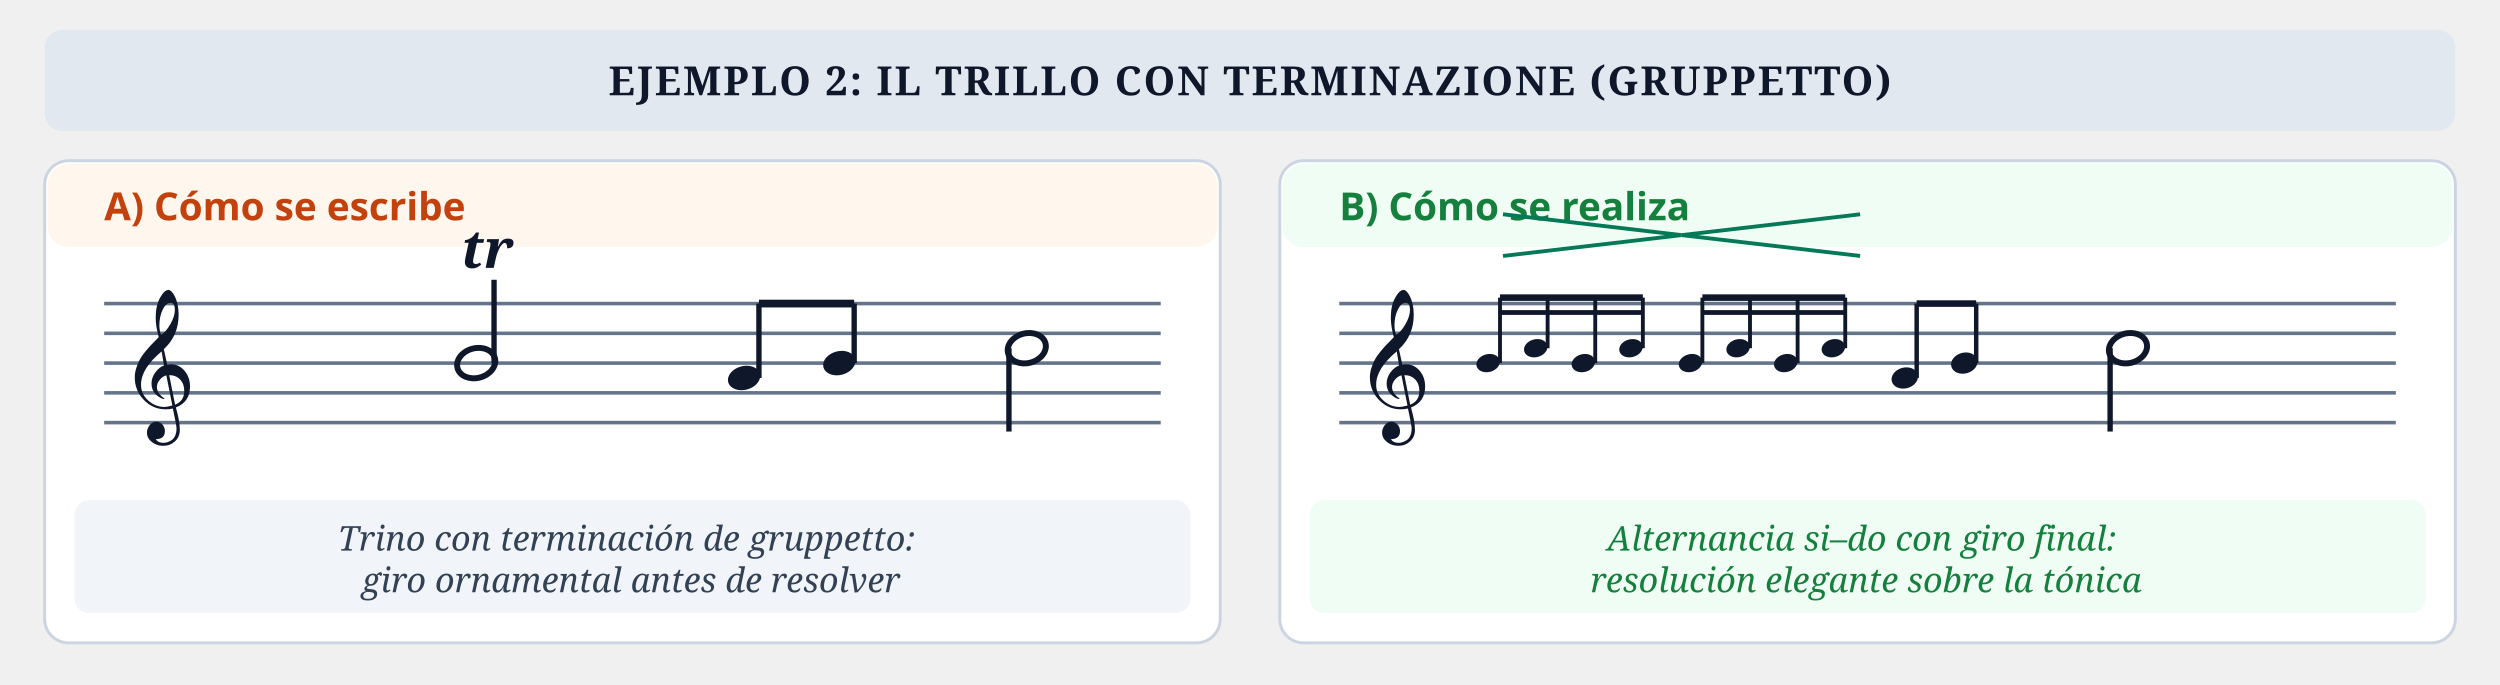
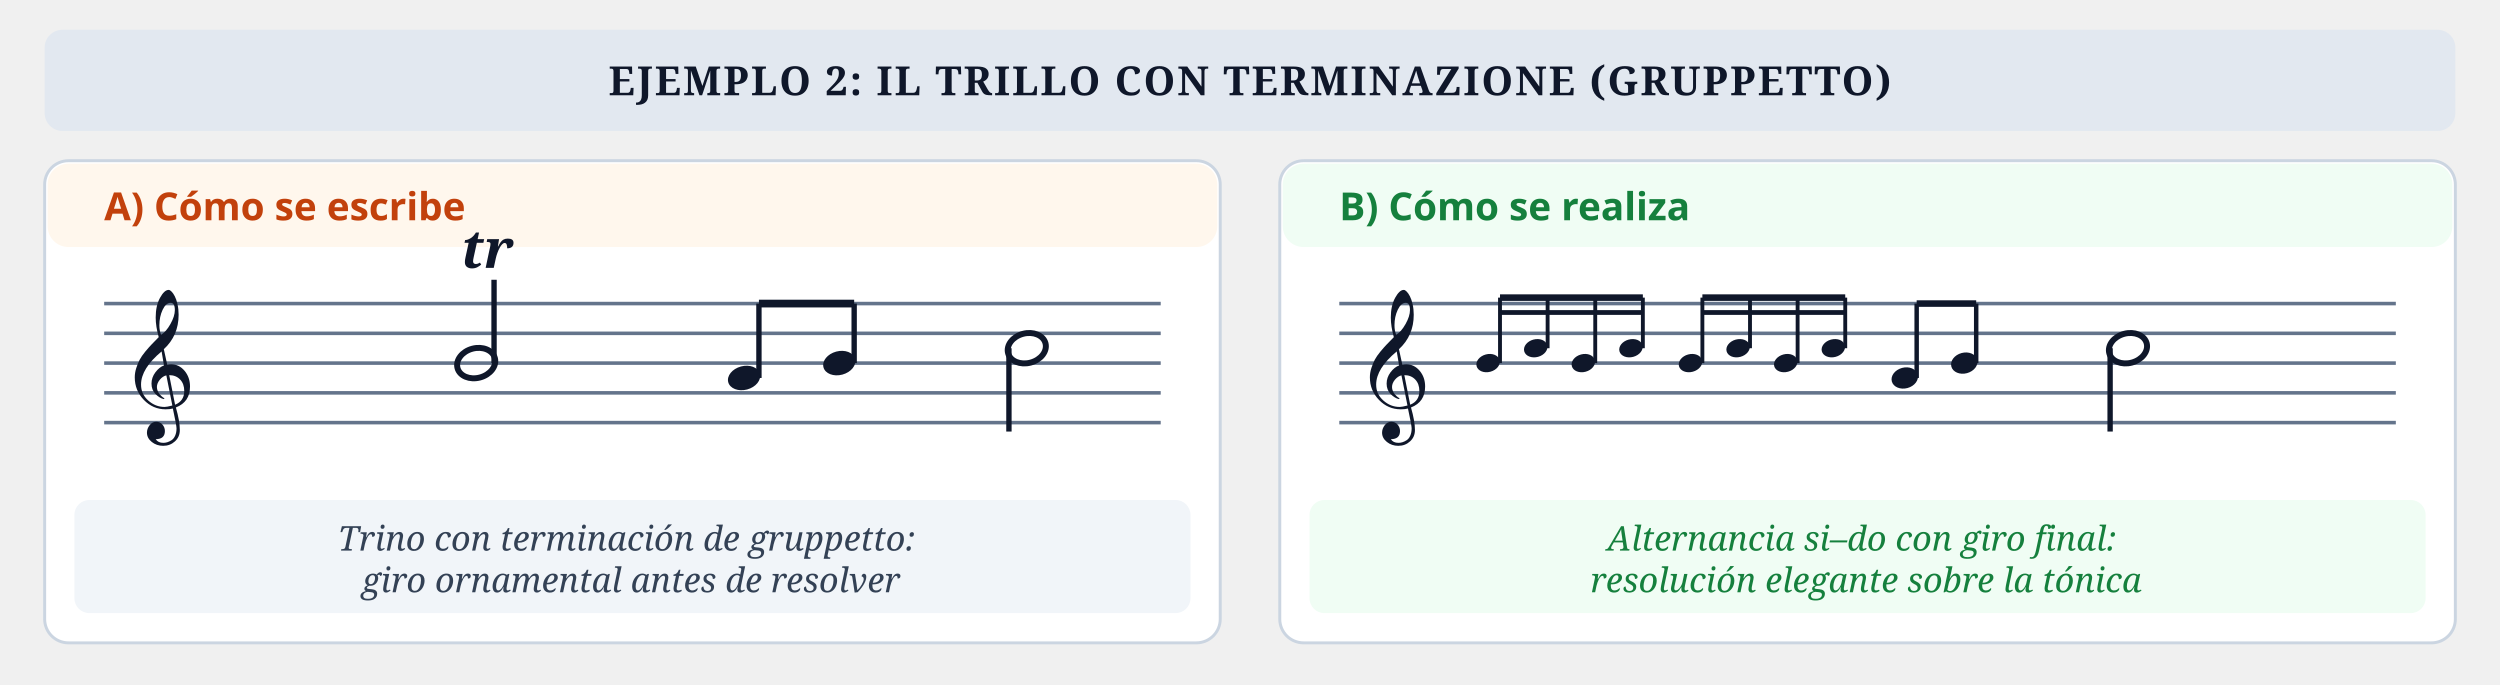
<svg xmlns="http://www.w3.org/2000/svg" viewBox="0 0 840 230" width="100%" height="auto" style="background:#ffffff; border:1px solid #cbd5e1; border-radius:10px; padding:12px; box-shadow: 0 2px 8px rgba(0,0,0,0.05);">
  <rect x="15" y="10" width="810" height="34" rx="6" fill="#e2e8f0" />
  <text x="420" y="32" text-anchor="middle" font-family="'Cinzel', serif" font-size="13.5" font-weight="700" fill="#0f172a" letter-spacing="0.05em">EJEMPLO 2: IL TRILLO CON TERMINAZIONE (GRUPPETTO)</text>
  <rect x="15" y="54" width="395" height="162" rx="8" fill="#ffffff" stroke="#cbd5e1" stroke-width="1" />
  <rect x="16" y="55" width="393" height="28" rx="7" fill="#fff7ed" />
  <text x="35" y="74" font-family="'Plus Jakarta Sans', sans-serif" font-weight="700" font-size="13" fill="#c2410c">A) Cómo se escribe</text>
  <g stroke="#64748b" stroke-width="1.2">
    <line x1="35" y1="102" x2="390" y2="102" />
    <line x1="35" y1="112" x2="390" y2="112" />
    <line x1="35" y1="122" x2="390" y2="122" />
    <line x1="35" y1="132" x2="390" y2="132" />
    <line x1="35" y1="142" x2="390" y2="142" />
  </g>
  <text x="40" y="137" font-family="serif" font-size="44" fill="#0f172a">𝄞</text>
  <text x="155" y="90" font-family="serif" font-style="italic" font-weight="bold" font-size="18" fill="#0f172a">tr</text>
  <ellipse cx="160" cy="122" rx="6.5" ry="5" fill="none" stroke="#0f172a" stroke-width="2" transform="rotate(-15 160 122)" />
  <line x1="166" y1="122" x2="166" y2="94" stroke="#0f172a" stroke-width="1.8" />
  <ellipse cx="250" cy="127" rx="5.5" ry="4" fill="#0f172a" transform="rotate(-15 250 127)" />
  <line x1="255" y1="127" x2="255" y2="102" stroke="#0f172a" stroke-width="1.8" />
  <ellipse cx="282" cy="122" rx="5.5" ry="4" fill="#0f172a" transform="rotate(-15 282 122)" />
  <line x1="287" y1="122" x2="287" y2="102" stroke="#0f172a" stroke-width="1.8" />
  <line x1="255" y1="102" x2="287" y2="102" stroke="#0f172a" stroke-width="2.6" />
  <ellipse cx="345" cy="117" rx="6.5" ry="5" fill="none" stroke="#0f172a" stroke-width="2" transform="rotate(-15 345 117)" />
  <line x1="339" y1="117" x2="339" y2="145" stroke="#0f172a" stroke-width="1.8" />
  <rect x="25" y="168" width="375" height="38" rx="5" fill="#f1f5f9" />
  <text x="212" y="185" text-anchor="middle" font-family="'Newsreader', serif" font-style="italic" font-size="11.5" fill="#334155">
    <tspan x="212" dy="0">Trino con terminación de gruppetto:</tspan>
    <tspan x="212" dy="14">giro ornamental antes de resolver</tspan>
  </text>
  <rect x="430" y="54" width="395" height="162" rx="8" fill="#ffffff" stroke="#cbd5e1" stroke-width="1" />
  <rect x="431" y="55" width="393" height="28" rx="7" fill="#f0fdf4" />
  <text x="450" y="74" font-family="'Plus Jakarta Sans', sans-serif" font-weight="700" font-size="13" fill="#15803d">B) Cómo se realiza</text>
-   <path d="M 505 86 L 565 79 L 505 72" stroke="#047857" stroke-width="1.3" fill="none" />
-   <path d="M 565 79 L 625 86 M 565 79 L 625 72" stroke="#047857" stroke-width="1.3" fill="none" />
  <g stroke="#64748b" stroke-width="1.2">
    <line x1="450" y1="102" x2="805" y2="102" />
    <line x1="450" y1="112" x2="805" y2="112" />
    <line x1="450" y1="122" x2="805" y2="122" />
    <line x1="450" y1="132" x2="805" y2="132" />
    <line x1="450" y1="142" x2="805" y2="142" />
  </g>
  <text x="455" y="137" font-family="serif" font-size="44" fill="#0f172a">𝄞</text>
  <g fill="#0f172a">
    <ellipse cx="500" cy="122" rx="4" ry="3" transform="rotate(-15 500 122)" />
    <ellipse cx="516" cy="117" rx="4" ry="3" transform="rotate(-15 516 117)" />
    <ellipse cx="532" cy="122" rx="4" ry="3" transform="rotate(-15 532 122)" />
    <ellipse cx="548" cy="117" rx="4" ry="3" transform="rotate(-15 548 117)" />
    <line x1="504" y1="122" x2="504" y2="100" stroke="#0f172a" stroke-width="1.3" />
    <line x1="520" y1="117" x2="520" y2="100" stroke="#0f172a" stroke-width="1.3" />
    <line x1="536" y1="122" x2="536" y2="100" stroke="#0f172a" stroke-width="1.3" />
    <line x1="552" y1="117" x2="552" y2="100" stroke="#0f172a" stroke-width="1.3" />
    <line x1="504" y1="100" x2="552" y2="100" stroke="#0f172a" stroke-width="2.2" />
    <line x1="504" y1="105" x2="552" y2="105" stroke="#0f172a" stroke-width="1.6" />
  </g>
  <g fill="#0f172a">
    <ellipse cx="568" cy="122" rx="4" ry="3" transform="rotate(-15 568 122)" />
    <ellipse cx="584" cy="117" rx="4" ry="3" transform="rotate(-15 584 117)" />
    <ellipse cx="600" cy="122" rx="4" ry="3" transform="rotate(-15 600 122)" />
    <ellipse cx="616" cy="117" rx="4" ry="3" transform="rotate(-15 616 117)" />
    <line x1="572" y1="122" x2="572" y2="100" stroke="#0f172a" stroke-width="1.3" />
    <line x1="588" y1="117" x2="588" y2="100" stroke="#0f172a" stroke-width="1.3" />
    <line x1="604" y1="122" x2="604" y2="100" stroke="#0f172a" stroke-width="1.3" />
    <line x1="620" y1="117" x2="620" y2="100" stroke="#0f172a" stroke-width="1.3" />
    <line x1="572" y1="100" x2="620" y2="100" stroke="#0f172a" stroke-width="2.2" />
    <line x1="572" y1="105" x2="620" y2="105" stroke="#0f172a" stroke-width="1.6" />
  </g>
  <g fill="#0f172a">
    <ellipse cx="640" cy="127" rx="4.5" ry="3.5" transform="rotate(-15 640 127)" />
    <ellipse cx="660" cy="122" rx="4.5" ry="3.5" transform="rotate(-15 660 122)" />
    <line x1="644" y1="127" x2="644" y2="102" stroke="#0f172a" stroke-width="1.5" />
    <line x1="664" y1="122" x2="664" y2="102" stroke="#0f172a" stroke-width="1.5" />
    <line x1="644" y1="102" x2="664" y2="102" stroke="#0f172a" stroke-width="2.2" />
  </g>
  <ellipse cx="715" cy="117" rx="6.5" ry="5" fill="none" stroke="#0f172a" stroke-width="2" transform="rotate(-15 715 117)" />
  <line x1="709" y1="117" x2="709" y2="145" stroke="#0f172a" stroke-width="1.8" />
  <rect x="440" y="168" width="375" height="38" rx="5" fill="#f0fdf4" />
  <text x="627" y="185" text-anchor="middle" font-family="'Newsreader', serif" font-style="italic" font-size="11.5" fill="#15803d">
    <tspan x="627" dy="0">Alternancia si–do con giro final:</tspan>
    <tspan x="627" dy="14">resolución elegante sobre la tónica</tspan>
  </text>
</svg>
